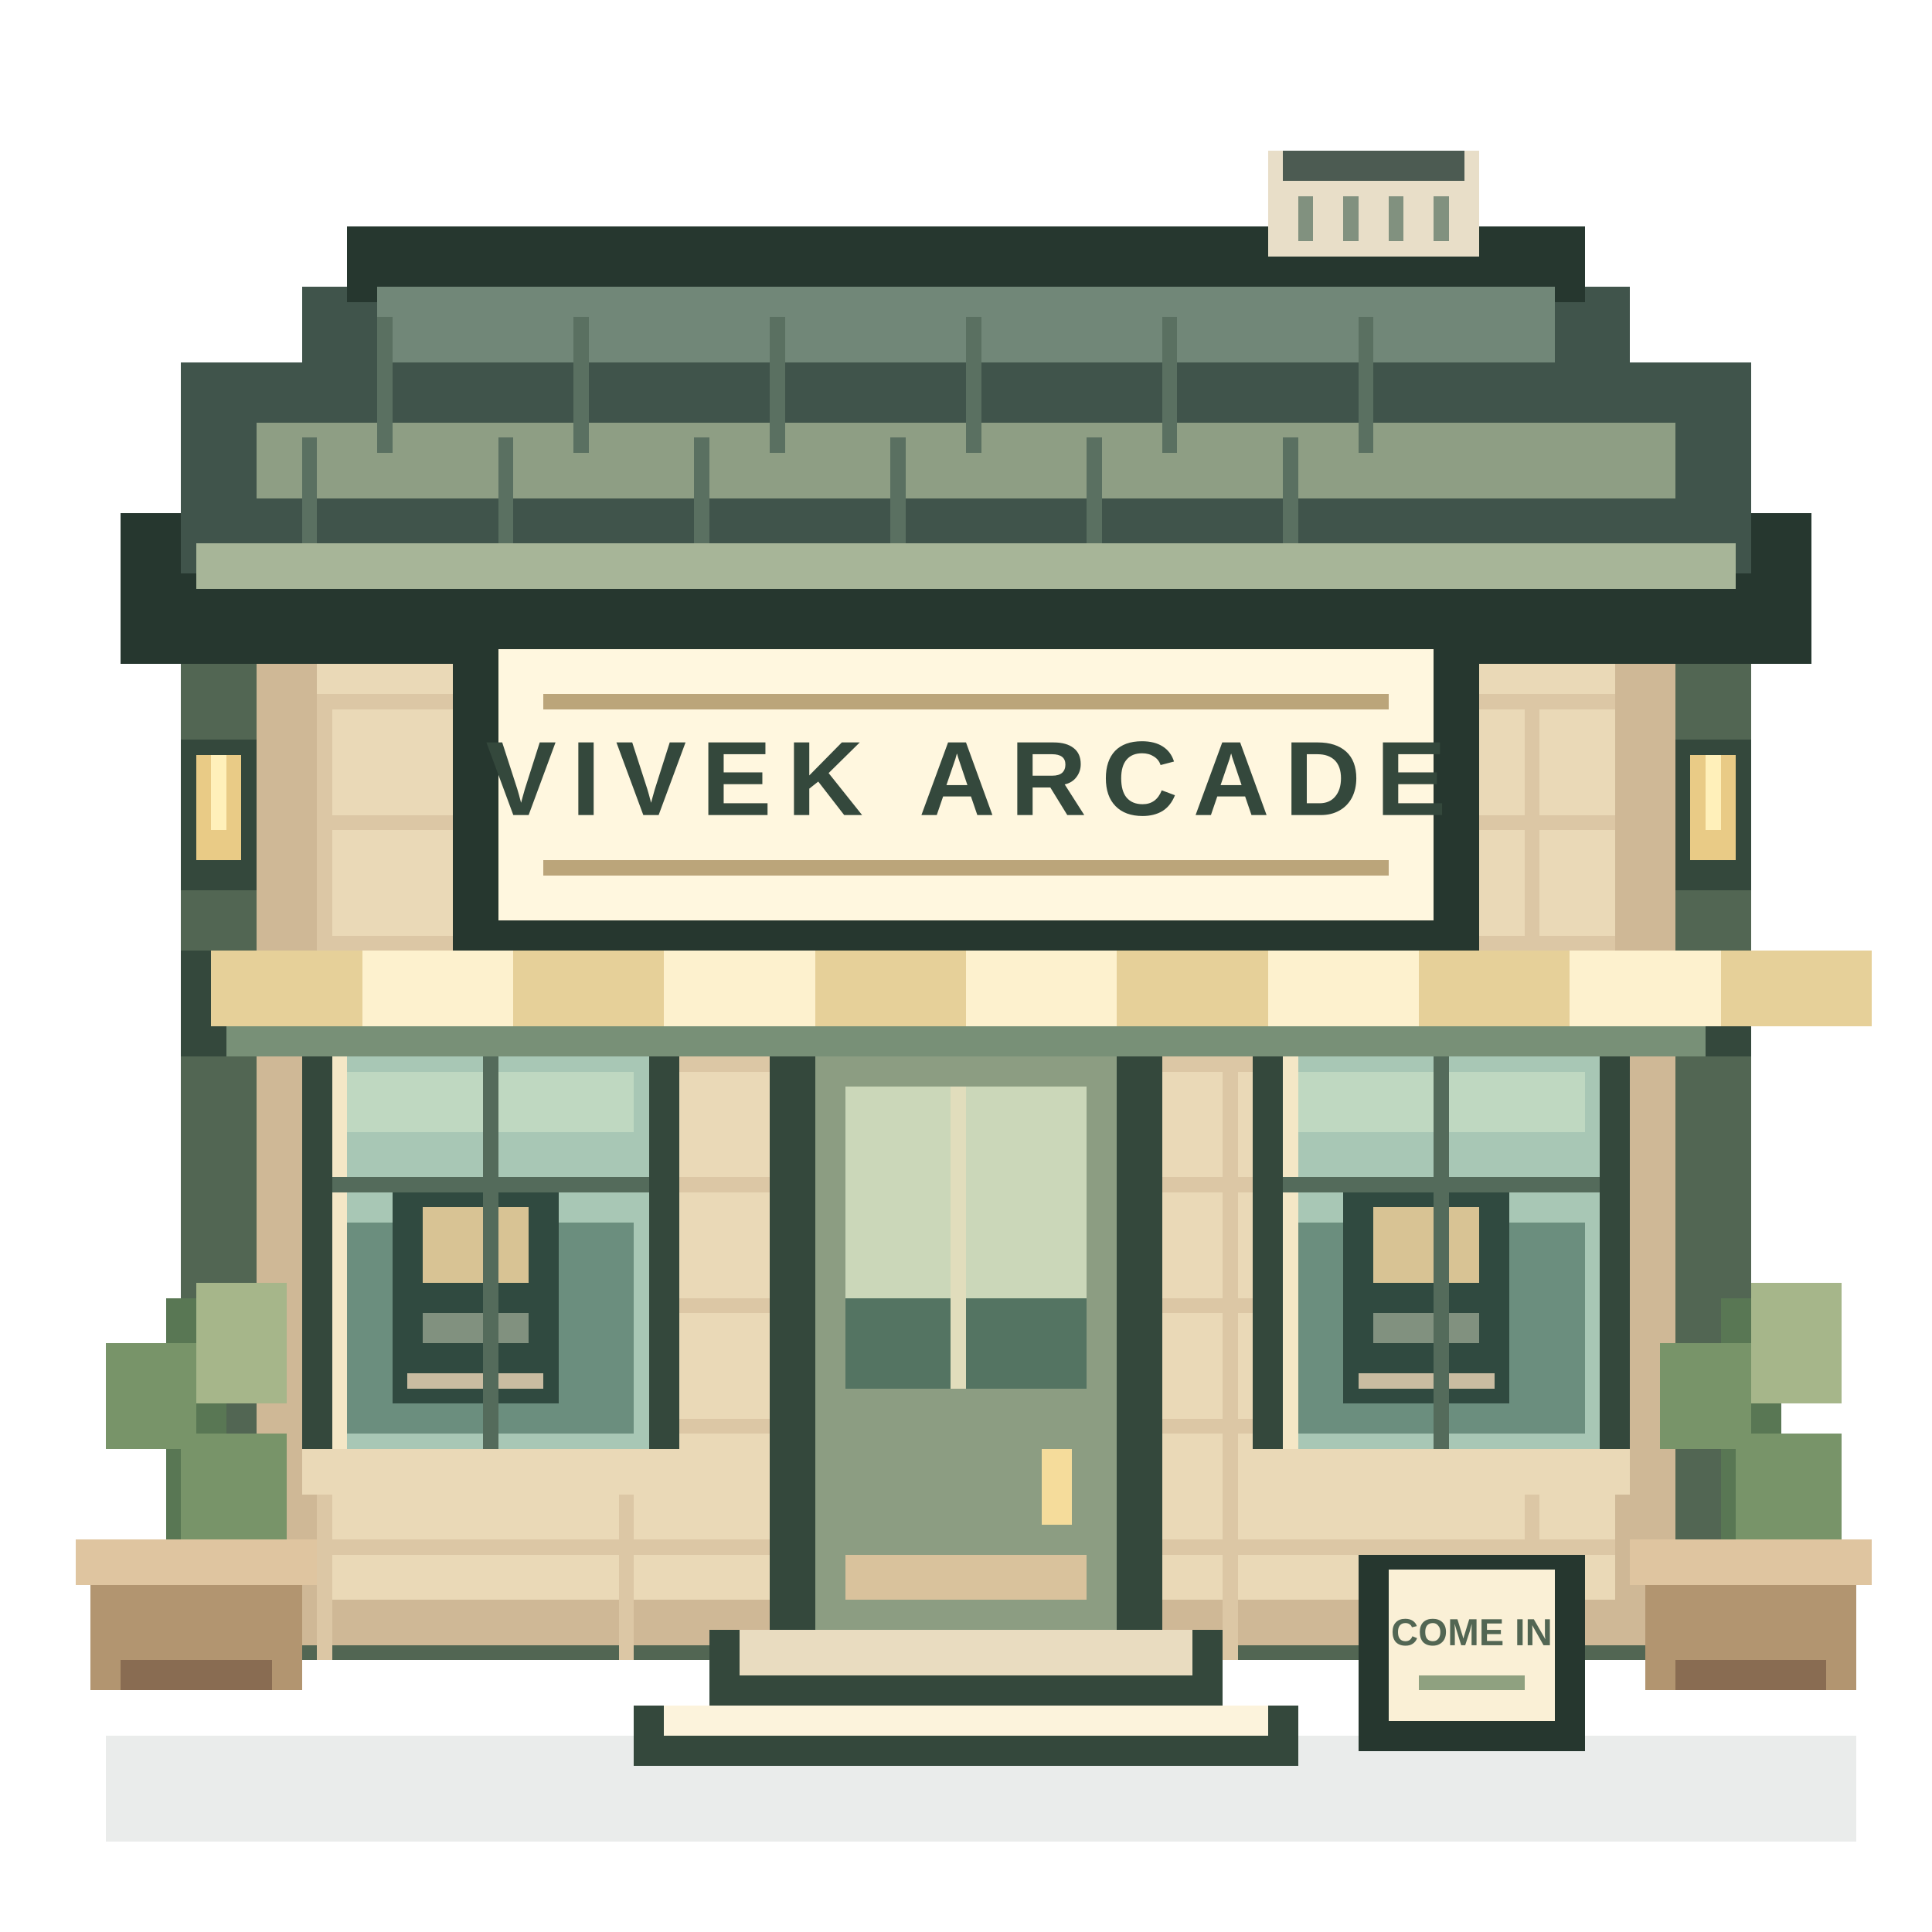
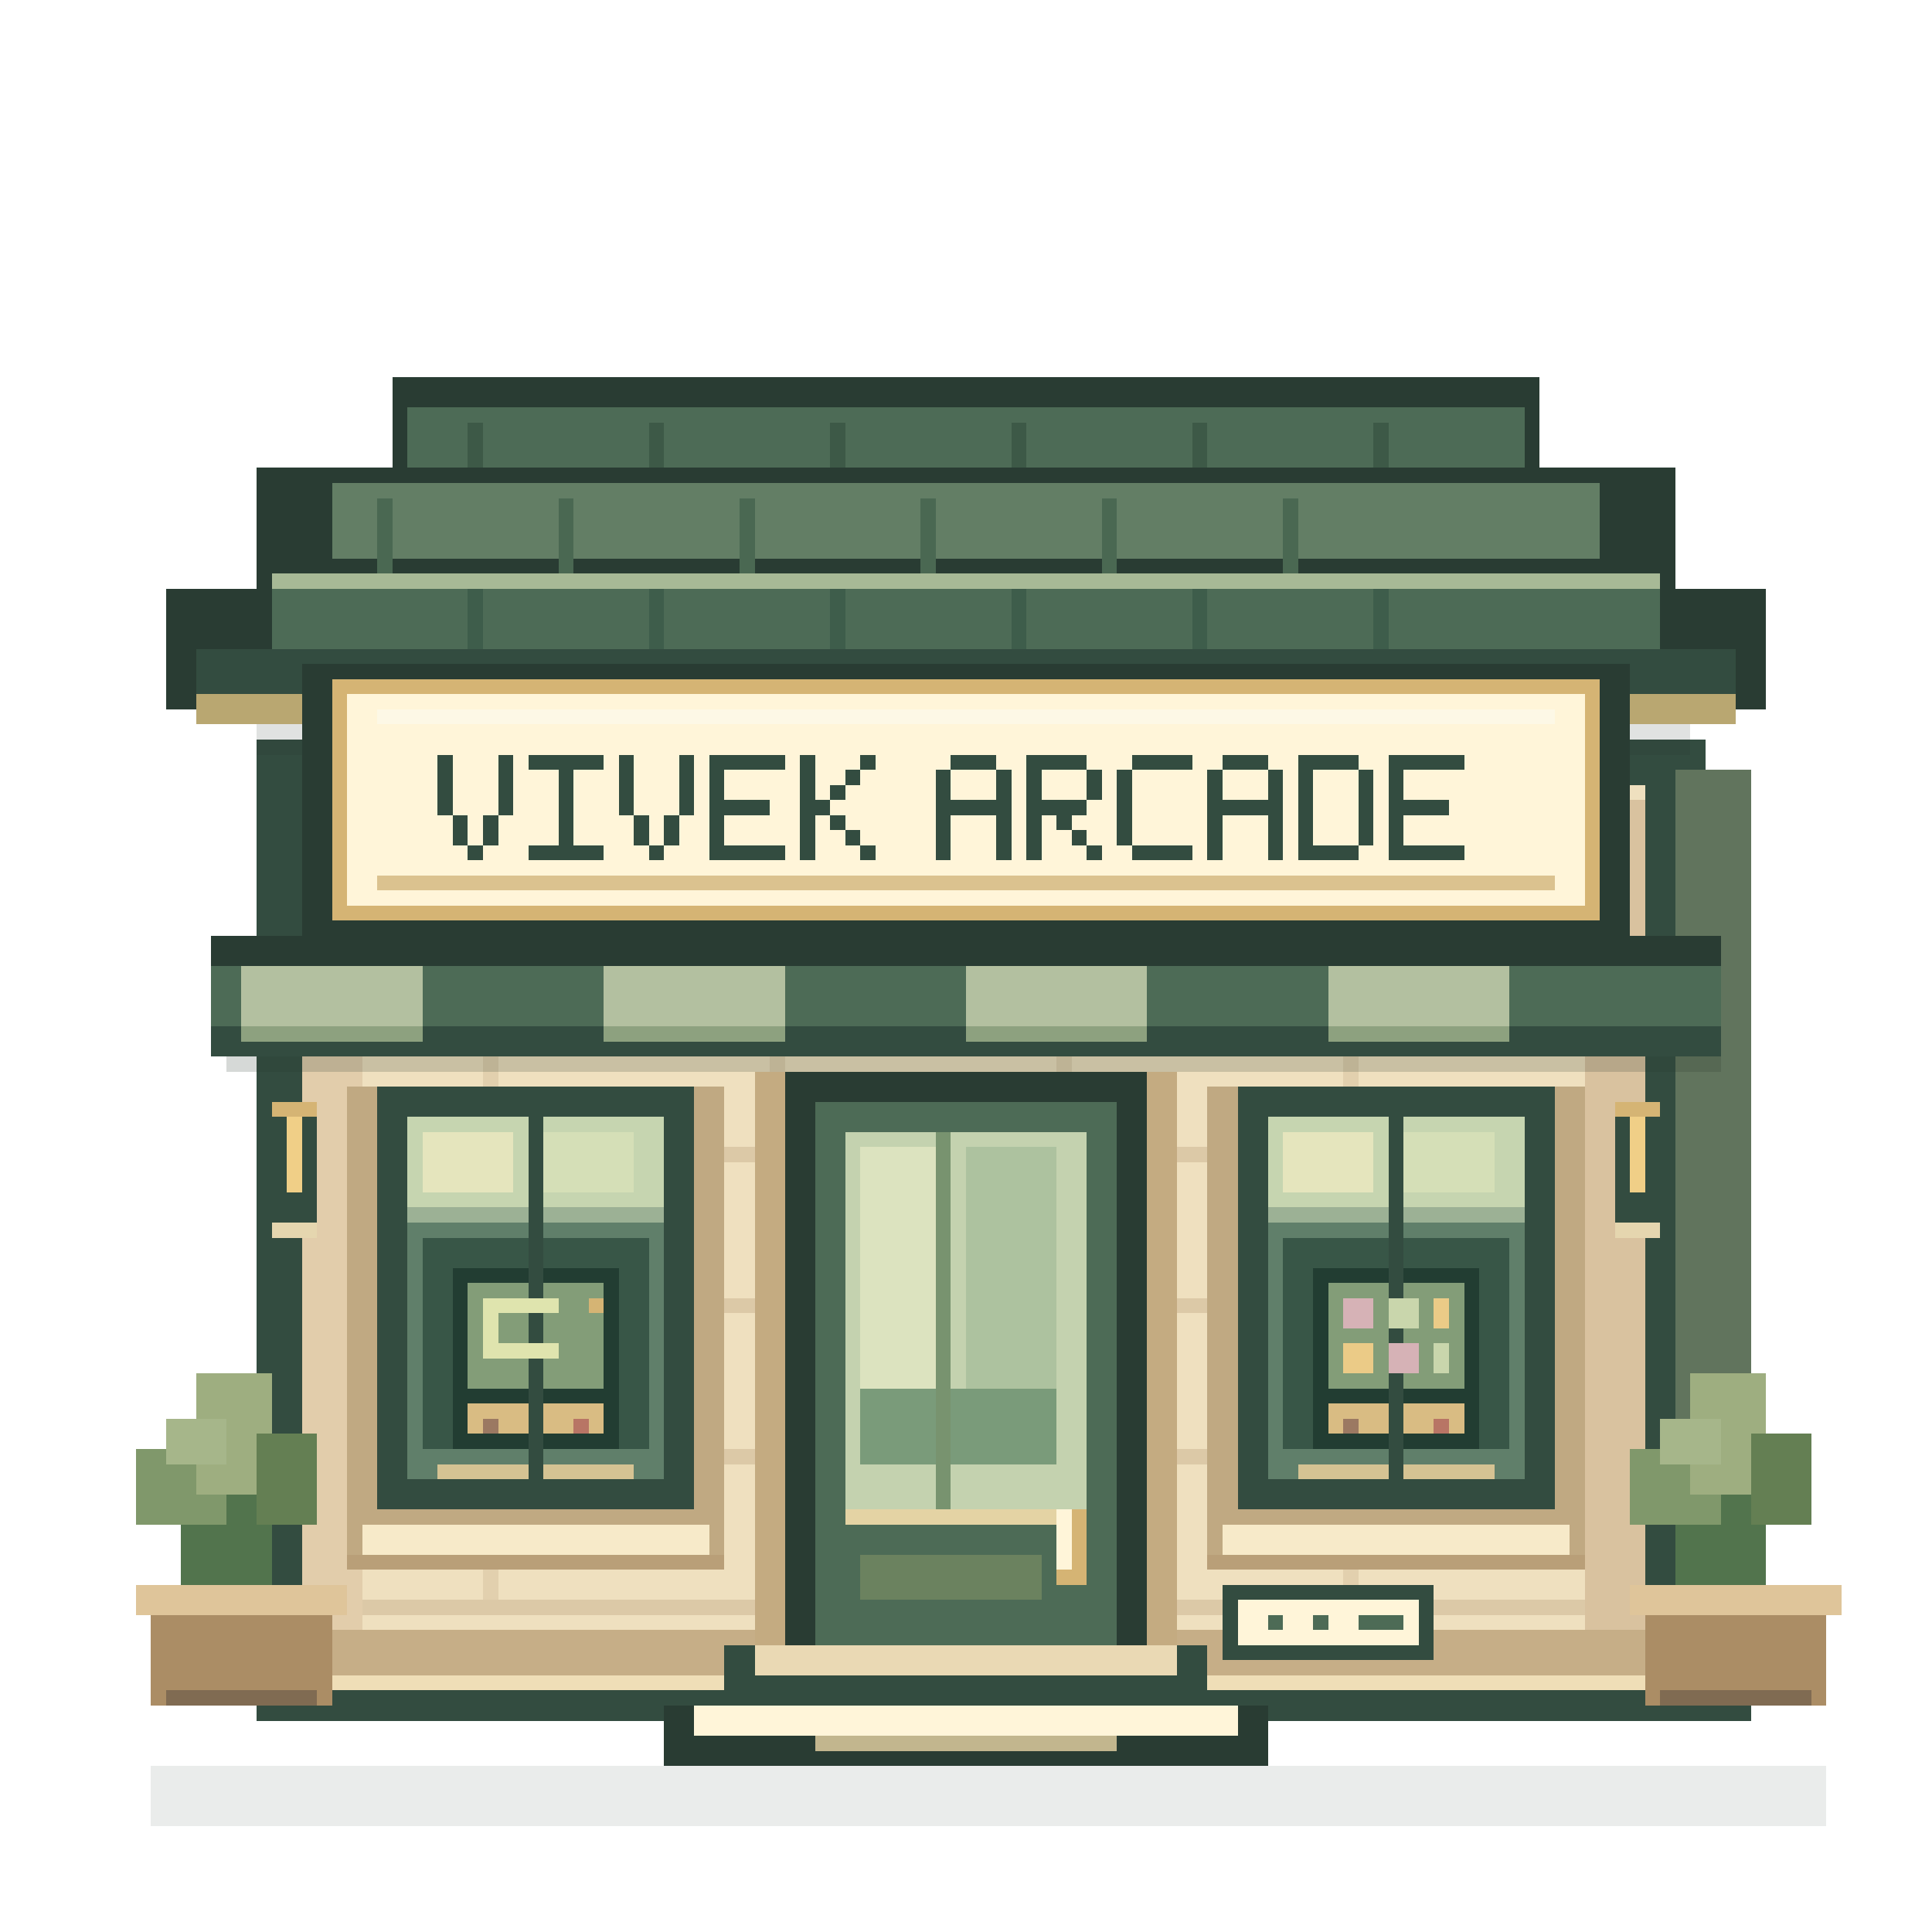
- <svg xmlns="http://www.w3.org/2000/svg" width="384" height="384" viewBox="0 0 128 128" shape-rendering="crispEdges">
-   <rect fill="#26372f18" x="7" y="115" width="116" height="7" />
-   <rect fill="#526653" x="12" y="40" width="104" height="70" />
-   <rect fill="#cfb896" x="17" y="42" width="94" height="67" />
-   <rect fill="#ead9b7" x="21" y="44" width="86" height="62" />
-   <rect fill="#dcc7a5" x="21" y="46" width="86" height="1" />
-   <rect fill="#dcc7a5" x="21" y="46" width="1" height="8" />
-   <rect fill="#dcc7a5" x="41" y="46" width="1" height="8" />
-   <rect fill="#dcc7a5" x="61" y="46" width="1" height="8" />
-   <rect fill="#dcc7a5" x="81" y="46" width="1" height="8" />
-   <rect fill="#dcc7a5" x="101" y="46" width="1" height="8" />
-   <rect fill="#dcc7a5" x="21" y="54" width="86" height="1" />
-   <rect fill="#dcc7a5" x="21" y="54" width="1" height="8" />
-   <rect fill="#dcc7a5" x="41" y="54" width="1" height="8" />
-   <rect fill="#dcc7a5" x="61" y="54" width="1" height="8" />
-   <rect fill="#dcc7a5" x="81" y="54" width="1" height="8" />
-   <rect fill="#dcc7a5" x="101" y="54" width="1" height="8" />
-   <rect fill="#dcc7a5" x="21" y="62" width="86" height="1" />
-   <rect fill="#dcc7a5" x="21" y="62" width="1" height="8" />
-   <rect fill="#dcc7a5" x="41" y="62" width="1" height="8" />
-   <rect fill="#dcc7a5" x="61" y="62" width="1" height="8" />
-   <rect fill="#dcc7a5" x="81" y="62" width="1" height="8" />
-   <rect fill="#dcc7a5" x="101" y="62" width="1" height="8" />
-   <rect fill="#dcc7a5" x="21" y="70" width="86" height="1" />
-   <rect fill="#dcc7a5" x="21" y="70" width="1" height="8" />
-   <rect fill="#dcc7a5" x="41" y="70" width="1" height="8" />
-   <rect fill="#dcc7a5" x="61" y="70" width="1" height="8" />
-   <rect fill="#dcc7a5" x="81" y="70" width="1" height="8" />
-   <rect fill="#dcc7a5" x="101" y="70" width="1" height="8" />
-   <rect fill="#dcc7a5" x="21" y="78" width="86" height="1" />
-   <rect fill="#dcc7a5" x="21" y="78" width="1" height="8" />
-   <rect fill="#dcc7a5" x="41" y="78" width="1" height="8" />
-   <rect fill="#dcc7a5" x="61" y="78" width="1" height="8" />
-   <rect fill="#dcc7a5" x="81" y="78" width="1" height="8" />
-   <rect fill="#dcc7a5" x="101" y="78" width="1" height="8" />
-   <rect fill="#dcc7a5" x="21" y="86" width="86" height="1" />
-   <rect fill="#dcc7a5" x="21" y="86" width="1" height="8" />
-   <rect fill="#dcc7a5" x="41" y="86" width="1" height="8" />
-   <rect fill="#dcc7a5" x="61" y="86" width="1" height="8" />
-   <rect fill="#dcc7a5" x="81" y="86" width="1" height="8" />
-   <rect fill="#dcc7a5" x="101" y="86" width="1" height="8" />
-   <rect fill="#dcc7a5" x="21" y="94" width="86" height="1" />
-   <rect fill="#dcc7a5" x="21" y="94" width="1" height="8" />
-   <rect fill="#dcc7a5" x="41" y="94" width="1" height="8" />
-   <rect fill="#dcc7a5" x="61" y="94" width="1" height="8" />
-   <rect fill="#dcc7a5" x="81" y="94" width="1" height="8" />
-   <rect fill="#dcc7a5" x="101" y="94" width="1" height="8" />
-   <rect fill="#dcc7a5" x="21" y="102" width="86" height="1" />
-   <rect fill="#dcc7a5" x="21" y="102" width="1" height="8" />
-   <rect fill="#dcc7a5" x="41" y="102" width="1" height="8" />
-   <rect fill="#dcc7a5" x="61" y="102" width="1" height="8" />
-   <rect fill="#dcc7a5" x="81" y="102" width="1" height="8" />
-   <rect fill="#dcc7a5" x="101" y="102" width="1" height="8" />
-   <rect fill="#26372f" x="8" y="34" width="112" height="10" />
-   <rect fill="#40544b" x="12" y="24" width="104" height="14" />
-   <rect fill="#40544b" x="20" y="19" width="88" height="10" />
-   <rect fill="#26372f" x="23" y="15" width="82" height="5" />
-   <rect fill="#718778" x="25" y="19" width="78" height="5" />
-   <rect fill="#8e9e84" x="17" y="28" width="94" height="5" />
-   <rect fill="#a7b598" x="13" y="36" width="102" height="3" />
-   <rect fill="#5a7061" x="25" y="21" width="1" height="9" />
-   <rect fill="#5a7061" x="20" y="29" width="1" height="7" />
-   <rect fill="#5a7061" x="38" y="21" width="1" height="9" />
-   <rect fill="#5a7061" x="33" y="29" width="1" height="7" />
-   <rect fill="#5a7061" x="51" y="21" width="1" height="9" />
-   <rect fill="#5a7061" x="46" y="29" width="1" height="7" />
-   <rect fill="#5a7061" x="64" y="21" width="1" height="9" />
-   <rect fill="#5a7061" x="59" y="29" width="1" height="7" />
-   <rect fill="#5a7061" x="77" y="21" width="1" height="9" />
-   <rect fill="#5a7061" x="72" y="29" width="1" height="7" />
-   <rect fill="#5a7061" x="90" y="21" width="1" height="9" />
-   <rect fill="#5a7061" x="85" y="29" width="1" height="7" />
-   <rect fill="#e8dec8" x="84" y="10" width="14" height="7" />
-   <rect fill="#4c5b52" x="85" y="10" width="12" height="2" />
-   <rect fill="#81917f" x="86" y="13" width="1" height="3" />
-   <rect fill="#81917f" x="89" y="13" width="1" height="3" />
-   <rect fill="#81917f" x="92" y="13" width="1" height="3" />
-   <rect fill="#81917f" x="95" y="13" width="1" height="3" />
-   <rect fill="#26372f" x="30" y="41" width="68" height="22" />
-   <rect fill="#fff7df" x="33" y="43" width="62" height="18" />
-   <rect fill="#bba57a" x="36" y="46" width="56" height="1" />
-   <rect fill="#bba57a" x="36" y="57" width="56" height="1" />
-   <text x="64" y="54" text-anchor="middle" font-family="Arial,sans-serif" font-weight="700" font-size="7" letter-spacing="1" fill="#34483c">VIVEK ARCADE</text>
-   <rect fill="#34483c" x="20" y="68" width="25" height="30" />
-   <rect fill="#a8c7b5" x="22" y="70" width="21" height="26" />
-   <rect fill="#bfd8c1" x="23" y="71" width="19" height="4" />
-   <rect fill="#6b8e7e" x="23" y="81" width="19" height="14" />
-   <rect fill="#304a40" x="26" y="78" width="11" height="15" />
-   <rect fill="#d8c394" x="28" y="80" width="7" height="5" />
-   <rect fill="#81917f" x="28" y="87" width="7" height="2" />
-   <rect fill="#c9bca1" x="27" y="91" width="9" height="1" />
-   <rect fill="#f4e7c6" x="22" y="70" width="1" height="26" />
-   <rect fill="#ead9b7" x="20" y="96" width="25" height="3" />
-   <rect fill="#546b5b" x="32" y="70" width="1" height="26" />
-   <rect fill="#546b5b" x="22" y="78" width="21" height="1" />
-   <rect fill="#34483c" x="83" y="68" width="25" height="30" />
-   <rect fill="#a8c7b5" x="85" y="70" width="21" height="26" />
-   <rect fill="#bfd8c1" x="86" y="71" width="19" height="4" />
-   <rect fill="#6b8e7e" x="86" y="81" width="19" height="14" />
-   <rect fill="#304a40" x="89" y="78" width="11" height="15" />
-   <rect fill="#d8c394" x="91" y="80" width="7" height="5" />
-   <rect fill="#81917f" x="91" y="87" width="7" height="2" />
-   <rect fill="#c9bca1" x="90" y="91" width="9" height="1" />
-   <rect fill="#f4e7c6" x="85" y="70" width="1" height="26" />
-   <rect fill="#ead9b7" x="83" y="96" width="25" height="3" />
-   <rect fill="#546b5b" x="95" y="70" width="1" height="26" />
-   <rect fill="#546b5b" x="85" y="78" width="21" height="1" />
-   <rect fill="#34483c" x="51" y="67" width="26" height="43" />
-   <rect fill="#8c9d82" x="54" y="70" width="20" height="38" />
-   <rect fill="#cbd7b9" x="56" y="72" width="16" height="20" />
-   <rect fill="#547462" x="56" y="86" width="16" height="6" />
-   <rect fill="#e1ddbc" x="63" y="72" width="1" height="20" />
-   <rect fill="#f5dc9b" x="69" y="96" width="2" height="5" />
-   <rect fill="#d9c29c" x="56" y="103" width="16" height="3" />
-   <rect fill="#34483c" x="12" y="63" width="104" height="7" />
-   <rect fill="#e6d099" x="14" y="63" width="10" height="5" />
-   <rect fill="#fdf1ce" x="24" y="63" width="10" height="5" />
-   <rect fill="#e6d099" x="34" y="63" width="10" height="5" />
-   <rect fill="#fdf1ce" x="44" y="63" width="10" height="5" />
-   <rect fill="#e6d099" x="54" y="63" width="10" height="5" />
-   <rect fill="#fdf1ce" x="64" y="63" width="10" height="5" />
-   <rect fill="#e6d099" x="74" y="63" width="10" height="5" />
-   <rect fill="#fdf1ce" x="84" y="63" width="10" height="5" />
-   <rect fill="#e6d099" x="94" y="63" width="10" height="5" />
-   <rect fill="#fdf1ce" x="104" y="63" width="10" height="5" />
-   <rect fill="#e6d099" x="114" y="63" width="10" height="5" />
-   <rect fill="#789077" x="15" y="68" width="98" height="2" />
-   <rect fill="#34483c" x="12" y="49" width="5" height="10" />
-   <rect fill="#e9cb86" x="13" y="50" width="3" height="7" />
-   <rect fill="#fff0ba" x="14" y="50" width="1" height="5" />
-   <rect fill="#34483c" x="111" y="49" width="5" height="10" />
-   <rect fill="#e9cb86" x="112" y="50" width="3" height="7" />
-   <rect fill="#fff0ba" x="113" y="50" width="1" height="5" />
-   <rect fill="#34483c" x="47" y="108" width="34" height="5" />
-   <rect fill="#e9dcc0" x="49" y="108" width="30" height="3" />
-   <rect fill="#34483c" x="42" y="113" width="44" height="4" />
-   <rect fill="#fcf3dc" x="44" y="113" width="40" height="2" />
-   <rect fill="#597754" x="11" y="86" width="4" height="18" />
-   <rect fill="#789469" x="7" y="89" width="6" height="7" />
-   <rect fill="#a6b68a" x="13" y="85" width="6" height="8" />
-   <rect fill="#789469" x="12" y="95" width="7" height="7" />
-   <rect fill="#b29570" x="6" y="103" width="14" height="9" />
-   <rect fill="#dfc5a0" x="5" y="102" width="16" height="3" />
-   <rect fill="#896c52" x="8" y="110" width="10" height="2" />
-   <rect fill="#597754" x="114" y="86" width="4" height="18" />
-   <rect fill="#789469" x="110" y="89" width="6" height="7" />
-   <rect fill="#a6b68a" x="116" y="85" width="6" height="8" />
-   <rect fill="#789469" x="115" y="95" width="7" height="7" />
-   <rect fill="#b29570" x="109" y="103" width="14" height="9" />
-   <rect fill="#dfc5a0" x="108" y="102" width="16" height="3" />
-   <rect fill="#896c52" x="111" y="110" width="10" height="2" />
-   <rect fill="#26372f" x="90" y="103" width="15" height="13" />
-   <rect fill="#faf0d6" x="92" y="104" width="11" height="10" />
-   <text x="97.5" y="109" text-anchor="middle" font-family="Arial,sans-serif" font-size="2.5" font-weight="700" fill="#526653">COME IN</text>
-   <rect fill="#8fa180" x="94" y="111" width="7" height="1" />
+ <svg xmlns="http://www.w3.org/2000/svg" width="384" height="384" viewBox="0 0 128 128" shape-rendering="crispEdges" role="img" aria-labelledby="title desc">
+   <rect x="10" y="117" width="111" height="4" fill="#26372f18" />
+   <rect x="17" y="49" width="96" height="63" fill="#334c40" />
+   <rect x="111" y="51" width="5" height="61" fill="#61745d" />
+   <rect x="20" y="52" width="89" height="57" fill="#efe0bf" />
+   <rect x="20" y="53" width="4" height="55" fill="#e2cdab" />
+   <rect x="105" y="53" width="4" height="55" fill="#d9c29f" />
+   <rect x="24" y="76" width="81" height="1" fill="#dcc9a7" />
+   <rect x="32" y="67" width="1" height="9" fill="#e2d0ae" />
+   <rect x="51" y="67" width="1" height="9" fill="#e2d0ae" />
+   <rect x="70" y="67" width="1" height="9" fill="#e2d0ae" />
+   <rect x="89" y="67" width="1" height="9" fill="#e2d0ae" />
+   <rect x="24" y="86" width="81" height="1" fill="#dcc9a7" />
+   <rect x="32" y="77" width="1" height="9" fill="#e2d0ae" />
+   <rect x="51" y="77" width="1" height="9" fill="#e2d0ae" />
+   <rect x="70" y="77" width="1" height="9" fill="#e2d0ae" />
+   <rect x="89" y="77" width="1" height="9" fill="#e2d0ae" />
+   <rect x="24" y="96" width="81" height="1" fill="#dcc9a7" />
+   <rect x="32" y="87" width="1" height="9" fill="#e2d0ae" />
+   <rect x="51" y="87" width="1" height="9" fill="#e2d0ae" />
+   <rect x="70" y="87" width="1" height="9" fill="#e2d0ae" />
+   <rect x="89" y="87" width="1" height="9" fill="#e2d0ae" />
+   <rect x="24" y="106" width="81" height="1" fill="#dcc9a7" />
+   <rect x="32" y="97" width="1" height="9" fill="#e2d0ae" />
+   <rect x="51" y="97" width="1" height="9" fill="#e2d0ae" />
+   <rect x="70" y="97" width="1" height="9" fill="#e2d0ae" />
+   <rect x="89" y="97" width="1" height="9" fill="#e2d0ae" />
+   <rect x="20" y="108" width="89" height="3" fill="#c6ae87" />
+   <rect x="17" y="111" width="99" height="3" fill="#334c40" />
+   <rect x="20" y="111" width="89" height="1" fill="#efdeb7" />
+   <path d="M11 39H17V31H26V25H102V31H111V39H117V47H11Z" fill="#293c33" />
+   <rect x="27" y="27" width="74" height="4" fill="#4d6b56" />
+   <rect x="22" y="32" width="84" height="5" fill="#637e65" />
+   <rect x="18" y="38" width="92" height="5" fill="#4d6b56" />
+   <rect x="13" y="43" width="102" height="3" fill="#334c40" />
+   <rect x="18" y="38" width="92" height="1" fill="#a7b996" />
+   <rect x="31" y="28" width="1" height="3" fill="#3d5947" />
+   <rect x="25" y="33" width="1" height="5" fill="#4a6852" />
+   <rect x="31" y="39" width="1" height="4" fill="#3e5d4b" />
+   <rect x="43" y="28" width="1" height="3" fill="#3d5947" />
+   <rect x="37" y="33" width="1" height="5" fill="#4a6852" />
+   <rect x="43" y="39" width="1" height="4" fill="#3e5d4b" />
+   <rect x="55" y="28" width="1" height="3" fill="#3d5947" />
+   <rect x="49" y="33" width="1" height="5" fill="#4a6852" />
+   <rect x="55" y="39" width="1" height="4" fill="#3e5d4b" />
+   <rect x="67" y="28" width="1" height="3" fill="#3d5947" />
+   <rect x="61" y="33" width="1" height="5" fill="#4a6852" />
+   <rect x="67" y="39" width="1" height="4" fill="#3e5d4b" />
+   <rect x="79" y="28" width="1" height="3" fill="#3d5947" />
+   <rect x="73" y="33" width="1" height="5" fill="#4a6852" />
+   <rect x="79" y="39" width="1" height="4" fill="#3e5d4b" />
+   <rect x="91" y="28" width="1" height="3" fill="#3d5947" />
+   <rect x="85" y="33" width="1" height="5" fill="#4a6852" />
+   <rect x="91" y="39" width="1" height="4" fill="#3e5d4b" />
+   <rect x="13" y="46" width="102" height="2" fill="#b9a771" />
+   <rect x="17" y="48" width="95" height="2" fill="#26372f24" />
+   <rect x="20" y="44" width="88" height="19" fill="#293c33" />
+   <rect x="22" y="45" width="84" height="16" fill="#d5b474" />
+   <rect x="23" y="46" width="82" height="14" fill="#fff5d9" />
+   <rect x="25" y="47" width="78" height="1" fill="#fdf8e6" />
+   <rect x="25" y="58" width="78" height="1" fill="#dbc28f" />
+   <rect x="29" y="50" width="1" height="1" fill="#334c40" />
+   <rect x="33" y="50" width="1" height="1" fill="#334c40" />
+   <rect x="29" y="51" width="1" height="1" fill="#334c40" />
+   <rect x="33" y="51" width="1" height="1" fill="#334c40" />
+   <rect x="29" y="52" width="1" height="1" fill="#334c40" />
+   <rect x="33" y="52" width="1" height="1" fill="#334c40" />
+   <rect x="29" y="53" width="1" height="1" fill="#334c40" />
+   <rect x="33" y="53" width="1" height="1" fill="#334c40" />
+   <rect x="30" y="54" width="1" height="1" fill="#334c40" />
+   <rect x="32" y="54" width="1" height="1" fill="#334c40" />
+   <rect x="30" y="55" width="1" height="1" fill="#334c40" />
+   <rect x="32" y="55" width="1" height="1" fill="#334c40" />
+   <rect x="31" y="56" width="1" height="1" fill="#334c40" />
+   <rect x="35" y="50" width="1" height="1" fill="#334c40" />
+   <rect x="36" y="50" width="1" height="1" fill="#334c40" />
+   <rect x="37" y="50" width="1" height="1" fill="#334c40" />
+   <rect x="38" y="50" width="1" height="1" fill="#334c40" />
+   <rect x="39" y="50" width="1" height="1" fill="#334c40" />
+   <rect x="37" y="51" width="1" height="1" fill="#334c40" />
+   <rect x="37" y="52" width="1" height="1" fill="#334c40" />
+   <rect x="37" y="53" width="1" height="1" fill="#334c40" />
+   <rect x="37" y="54" width="1" height="1" fill="#334c40" />
+   <rect x="37" y="55" width="1" height="1" fill="#334c40" />
+   <rect x="35" y="56" width="1" height="1" fill="#334c40" />
+   <rect x="36" y="56" width="1" height="1" fill="#334c40" />
+   <rect x="37" y="56" width="1" height="1" fill="#334c40" />
+   <rect x="38" y="56" width="1" height="1" fill="#334c40" />
+   <rect x="39" y="56" width="1" height="1" fill="#334c40" />
+   <rect x="41" y="50" width="1" height="1" fill="#334c40" />
+   <rect x="45" y="50" width="1" height="1" fill="#334c40" />
+   <rect x="41" y="51" width="1" height="1" fill="#334c40" />
+   <rect x="45" y="51" width="1" height="1" fill="#334c40" />
+   <rect x="41" y="52" width="1" height="1" fill="#334c40" />
+   <rect x="45" y="52" width="1" height="1" fill="#334c40" />
+   <rect x="41" y="53" width="1" height="1" fill="#334c40" />
+   <rect x="45" y="53" width="1" height="1" fill="#334c40" />
+   <rect x="42" y="54" width="1" height="1" fill="#334c40" />
+   <rect x="44" y="54" width="1" height="1" fill="#334c40" />
+   <rect x="42" y="55" width="1" height="1" fill="#334c40" />
+   <rect x="44" y="55" width="1" height="1" fill="#334c40" />
+   <rect x="43" y="56" width="1" height="1" fill="#334c40" />
+   <rect x="47" y="50" width="1" height="1" fill="#334c40" />
+   <rect x="48" y="50" width="1" height="1" fill="#334c40" />
+   <rect x="49" y="50" width="1" height="1" fill="#334c40" />
+   <rect x="50" y="50" width="1" height="1" fill="#334c40" />
+   <rect x="51" y="50" width="1" height="1" fill="#334c40" />
+   <rect x="47" y="51" width="1" height="1" fill="#334c40" />
+   <rect x="47" y="52" width="1" height="1" fill="#334c40" />
+   <rect x="47" y="53" width="1" height="1" fill="#334c40" />
+   <rect x="48" y="53" width="1" height="1" fill="#334c40" />
+   <rect x="49" y="53" width="1" height="1" fill="#334c40" />
+   <rect x="50" y="53" width="1" height="1" fill="#334c40" />
+   <rect x="47" y="54" width="1" height="1" fill="#334c40" />
+   <rect x="47" y="55" width="1" height="1" fill="#334c40" />
+   <rect x="47" y="56" width="1" height="1" fill="#334c40" />
+   <rect x="48" y="56" width="1" height="1" fill="#334c40" />
+   <rect x="49" y="56" width="1" height="1" fill="#334c40" />
+   <rect x="50" y="56" width="1" height="1" fill="#334c40" />
+   <rect x="51" y="56" width="1" height="1" fill="#334c40" />
+   <rect x="53" y="50" width="1" height="1" fill="#334c40" />
+   <rect x="57" y="50" width="1" height="1" fill="#334c40" />
+   <rect x="53" y="51" width="1" height="1" fill="#334c40" />
+   <rect x="56" y="51" width="1" height="1" fill="#334c40" />
+   <rect x="53" y="52" width="1" height="1" fill="#334c40" />
+   <rect x="55" y="52" width="1" height="1" fill="#334c40" />
+   <rect x="53" y="53" width="1" height="1" fill="#334c40" />
+   <rect x="54" y="53" width="1" height="1" fill="#334c40" />
+   <rect x="53" y="54" width="1" height="1" fill="#334c40" />
+   <rect x="55" y="54" width="1" height="1" fill="#334c40" />
+   <rect x="53" y="55" width="1" height="1" fill="#334c40" />
+   <rect x="56" y="55" width="1" height="1" fill="#334c40" />
+   <rect x="53" y="56" width="1" height="1" fill="#334c40" />
+   <rect x="57" y="56" width="1" height="1" fill="#334c40" />
+   <rect x="63" y="50" width="1" height="1" fill="#334c40" />
+   <rect x="64" y="50" width="1" height="1" fill="#334c40" />
+   <rect x="65" y="50" width="1" height="1" fill="#334c40" />
+   <rect x="62" y="51" width="1" height="1" fill="#334c40" />
+   <rect x="66" y="51" width="1" height="1" fill="#334c40" />
+   <rect x="62" y="52" width="1" height="1" fill="#334c40" />
+   <rect x="66" y="52" width="1" height="1" fill="#334c40" />
+   <rect x="62" y="53" width="1" height="1" fill="#334c40" />
+   <rect x="63" y="53" width="1" height="1" fill="#334c40" />
+   <rect x="64" y="53" width="1" height="1" fill="#334c40" />
+   <rect x="65" y="53" width="1" height="1" fill="#334c40" />
+   <rect x="66" y="53" width="1" height="1" fill="#334c40" />
+   <rect x="62" y="54" width="1" height="1" fill="#334c40" />
+   <rect x="66" y="54" width="1" height="1" fill="#334c40" />
+   <rect x="62" y="55" width="1" height="1" fill="#334c40" />
+   <rect x="66" y="55" width="1" height="1" fill="#334c40" />
+   <rect x="62" y="56" width="1" height="1" fill="#334c40" />
+   <rect x="66" y="56" width="1" height="1" fill="#334c40" />
+   <rect x="68" y="50" width="1" height="1" fill="#334c40" />
+   <rect x="69" y="50" width="1" height="1" fill="#334c40" />
+   <rect x="70" y="50" width="1" height="1" fill="#334c40" />
+   <rect x="71" y="50" width="1" height="1" fill="#334c40" />
+   <rect x="68" y="51" width="1" height="1" fill="#334c40" />
+   <rect x="72" y="51" width="1" height="1" fill="#334c40" />
+   <rect x="68" y="52" width="1" height="1" fill="#334c40" />
+   <rect x="72" y="52" width="1" height="1" fill="#334c40" />
+   <rect x="68" y="53" width="1" height="1" fill="#334c40" />
+   <rect x="69" y="53" width="1" height="1" fill="#334c40" />
+   <rect x="70" y="53" width="1" height="1" fill="#334c40" />
+   <rect x="71" y="53" width="1" height="1" fill="#334c40" />
+   <rect x="68" y="54" width="1" height="1" fill="#334c40" />
+   <rect x="70" y="54" width="1" height="1" fill="#334c40" />
+   <rect x="68" y="55" width="1" height="1" fill="#334c40" />
+   <rect x="71" y="55" width="1" height="1" fill="#334c40" />
+   <rect x="68" y="56" width="1" height="1" fill="#334c40" />
+   <rect x="72" y="56" width="1" height="1" fill="#334c40" />
+   <rect x="75" y="50" width="1" height="1" fill="#334c40" />
+   <rect x="76" y="50" width="1" height="1" fill="#334c40" />
+   <rect x="77" y="50" width="1" height="1" fill="#334c40" />
+   <rect x="78" y="50" width="1" height="1" fill="#334c40" />
+   <rect x="74" y="51" width="1" height="1" fill="#334c40" />
+   <rect x="74" y="52" width="1" height="1" fill="#334c40" />
+   <rect x="74" y="53" width="1" height="1" fill="#334c40" />
+   <rect x="74" y="54" width="1" height="1" fill="#334c40" />
+   <rect x="74" y="55" width="1" height="1" fill="#334c40" />
+   <rect x="75" y="56" width="1" height="1" fill="#334c40" />
+   <rect x="76" y="56" width="1" height="1" fill="#334c40" />
+   <rect x="77" y="56" width="1" height="1" fill="#334c40" />
+   <rect x="78" y="56" width="1" height="1" fill="#334c40" />
+   <rect x="81" y="50" width="1" height="1" fill="#334c40" />
+   <rect x="82" y="50" width="1" height="1" fill="#334c40" />
+   <rect x="83" y="50" width="1" height="1" fill="#334c40" />
+   <rect x="80" y="51" width="1" height="1" fill="#334c40" />
+   <rect x="84" y="51" width="1" height="1" fill="#334c40" />
+   <rect x="80" y="52" width="1" height="1" fill="#334c40" />
+   <rect x="84" y="52" width="1" height="1" fill="#334c40" />
+   <rect x="80" y="53" width="1" height="1" fill="#334c40" />
+   <rect x="81" y="53" width="1" height="1" fill="#334c40" />
+   <rect x="82" y="53" width="1" height="1" fill="#334c40" />
+   <rect x="83" y="53" width="1" height="1" fill="#334c40" />
+   <rect x="84" y="53" width="1" height="1" fill="#334c40" />
+   <rect x="80" y="54" width="1" height="1" fill="#334c40" />
+   <rect x="84" y="54" width="1" height="1" fill="#334c40" />
+   <rect x="80" y="55" width="1" height="1" fill="#334c40" />
+   <rect x="84" y="55" width="1" height="1" fill="#334c40" />
+   <rect x="80" y="56" width="1" height="1" fill="#334c40" />
+   <rect x="84" y="56" width="1" height="1" fill="#334c40" />
+   <rect x="86" y="50" width="1" height="1" fill="#334c40" />
+   <rect x="87" y="50" width="1" height="1" fill="#334c40" />
+   <rect x="88" y="50" width="1" height="1" fill="#334c40" />
+   <rect x="89" y="50" width="1" height="1" fill="#334c40" />
+   <rect x="86" y="51" width="1" height="1" fill="#334c40" />
+   <rect x="90" y="51" width="1" height="1" fill="#334c40" />
+   <rect x="86" y="52" width="1" height="1" fill="#334c40" />
+   <rect x="90" y="52" width="1" height="1" fill="#334c40" />
+   <rect x="86" y="53" width="1" height="1" fill="#334c40" />
+   <rect x="90" y="53" width="1" height="1" fill="#334c40" />
+   <rect x="86" y="54" width="1" height="1" fill="#334c40" />
+   <rect x="90" y="54" width="1" height="1" fill="#334c40" />
+   <rect x="86" y="55" width="1" height="1" fill="#334c40" />
+   <rect x="90" y="55" width="1" height="1" fill="#334c40" />
+   <rect x="86" y="56" width="1" height="1" fill="#334c40" />
+   <rect x="87" y="56" width="1" height="1" fill="#334c40" />
+   <rect x="88" y="56" width="1" height="1" fill="#334c40" />
+   <rect x="89" y="56" width="1" height="1" fill="#334c40" />
+   <rect x="92" y="50" width="1" height="1" fill="#334c40" />
+   <rect x="93" y="50" width="1" height="1" fill="#334c40" />
+   <rect x="94" y="50" width="1" height="1" fill="#334c40" />
+   <rect x="95" y="50" width="1" height="1" fill="#334c40" />
+   <rect x="96" y="50" width="1" height="1" fill="#334c40" />
+   <rect x="92" y="51" width="1" height="1" fill="#334c40" />
+   <rect x="92" y="52" width="1" height="1" fill="#334c40" />
+   <rect x="92" y="53" width="1" height="1" fill="#334c40" />
+   <rect x="93" y="53" width="1" height="1" fill="#334c40" />
+   <rect x="94" y="53" width="1" height="1" fill="#334c40" />
+   <rect x="95" y="53" width="1" height="1" fill="#334c40" />
+   <rect x="92" y="54" width="1" height="1" fill="#334c40" />
+   <rect x="92" y="55" width="1" height="1" fill="#334c40" />
+   <rect x="92" y="56" width="1" height="1" fill="#334c40" />
+   <rect x="93" y="56" width="1" height="1" fill="#334c40" />
+   <rect x="94" y="56" width="1" height="1" fill="#334c40" />
+   <rect x="95" y="56" width="1" height="1" fill="#334c40" />
+   <rect x="96" y="56" width="1" height="1" fill="#334c40" />
+   <rect x="15" y="64" width="99" height="7" fill="#26372f30" />
+   <rect x="14" y="62" width="100" height="2" fill="#293c33" />
+   <rect x="14" y="64" width="100" height="4" fill="#4d6b56" />
+   <rect x="16" y="64" width="12" height="4" fill="#b3c0a0" />
+   <rect x="40" y="64" width="12" height="4" fill="#b3c0a0" />
+   <rect x="64" y="64" width="12" height="4" fill="#b3c0a0" />
+   <rect x="88" y="64" width="12" height="4" fill="#b3c0a0" />
+   <rect x="14" y="68" width="100" height="2" fill="#334c40" />
+   <rect x="16" y="68" width="12" height="1" fill="#8da17f" />
+   <rect x="40" y="68" width="12" height="1" fill="#8da17f" />
+   <rect x="64" y="68" width="12" height="1" fill="#8da17f" />
+   <rect x="88" y="68" width="12" height="1" fill="#8da17f" />
+   <rect x="23" y="72" width="25" height="31" fill="#c0a982" />
+   <rect x="25" y="72" width="21" height="28" fill="#334c40" />
+   <rect x="27" y="74" width="17" height="24" fill="#607f6a" />
+   <rect x="27" y="74" width="17" height="7" fill="#c6d5b0" />
+   <rect x="28" y="75" width="6" height="4" fill="#e5e5bd" />
+   <rect x="36" y="75" width="6" height="4" fill="#d5dfb7" />
+   <rect x="27" y="80" width="17" height="1" fill="#9cb195" />
+   <rect x="28" y="82" width="15" height="14" fill="#385647" />
+   <rect x="30" y="84" width="11" height="12" fill="#223d32" />
+   <rect x="31" y="85" width="9" height="7" fill="#839d78" />
+   <rect x="31" y="93" width="9" height="2" fill="#d9bc83" />
+   <rect x="32" y="94" width="1" height="1" fill="#9b7962" />
+   <rect x="38" y="94" width="1" height="1" fill="#b87565" />
+   <rect x="29" y="97" width="13" height="1" fill="#d5c393" />
+   <rect x="35" y="74" width="1" height="24" fill="#334c40" />
+   <rect x="24" y="101" width="23" height="2" fill="#f7eac9" />
+   <rect x="23" y="103" width="25" height="1" fill="#b99f78" />
+   <rect x="80" y="72" width="25" height="31" fill="#c0a982" />
+   <rect x="82" y="72" width="21" height="28" fill="#334c40" />
+   <rect x="84" y="74" width="17" height="24" fill="#607f6a" />
+   <rect x="84" y="74" width="17" height="7" fill="#c6d5b0" />
+   <rect x="85" y="75" width="6" height="4" fill="#e5e5bd" />
+   <rect x="93" y="75" width="6" height="4" fill="#d5dfb7" />
+   <rect x="84" y="80" width="17" height="1" fill="#9cb195" />
+   <rect x="85" y="82" width="15" height="14" fill="#385647" />
+   <rect x="87" y="84" width="11" height="12" fill="#223d32" />
+   <rect x="88" y="85" width="9" height="7" fill="#839d78" />
+   <rect x="88" y="93" width="9" height="2" fill="#d9bc83" />
+   <rect x="89" y="94" width="1" height="1" fill="#9b7962" />
+   <rect x="95" y="94" width="1" height="1" fill="#b87565" />
+   <rect x="86" y="97" width="13" height="1" fill="#d5c393" />
+   <rect x="92" y="74" width="1" height="24" fill="#334c40" />
+   <rect x="81" y="101" width="23" height="2" fill="#f7eac9" />
+   <rect x="80" y="103" width="25" height="1" fill="#b99f78" />
+   <rect x="32" y="86" width="5" height="1" fill="#dfe4ae" />
+   <rect x="32" y="87" width="1" height="3" fill="#dfe4ae" />
+   <rect x="33" y="89" width="4" height="1" fill="#dfe4ae" />
+   <rect x="39" y="86" width="1" height="1" fill="#d5b474" />
+   <rect x="89" y="86" width="2" height="2" fill="#d6b2b6" />
+   <rect x="92" y="86" width="2" height="2" fill="#c9d6ac" />
+   <rect x="95" y="86" width="1" height="2" fill="#ebcb87" />
+   <rect x="89" y="89" width="2" height="2" fill="#ebcb87" />
+   <rect x="92" y="89" width="2" height="2" fill="#d6b2b6" />
+   <rect x="95" y="89" width="1" height="2" fill="#c9d6ac" />
+   <rect x="50" y="71" width="28" height="40" fill="#c4ab81" />
+   <rect x="52" y="71" width="24" height="40" fill="#293c33" />
+   <rect x="54" y="73" width="20" height="36" fill="#4d6b56" />
+   <rect x="56" y="75" width="16" height="25" fill="#c4d2af" />
+   <rect x="57" y="76" width="5" height="21" fill="#dce3bf" />
+   <rect x="64" y="76" width="6" height="21" fill="#adc29f" />
+   <rect x="57" y="92" width="13" height="5" fill="#7a9b7a" />
+   <rect x="62" y="75" width="1" height="25" fill="#78936f" />
+   <rect x="56" y="100" width="16" height="1" fill="#e4d3a4" />
+   <rect x="57" y="103" width="12" height="3" fill="#6b825f" />
+   <rect x="70" y="100" width="2" height="5" fill="#d5b474" />
+   <rect x="70" y="100" width="1" height="4" fill="#fff5d9" />
+   <rect x="18" y="73" width="3" height="8" fill="#334c40" />
+   <rect x="19" y="74" width="1" height="5" fill="#f0cf87" />
+   <rect x="18" y="73" width="3" height="1" fill="#d5b474" />
+   <rect x="18" y="81" width="3" height="1" fill="#e5d6af" />
+   <rect x="107" y="73" width="3" height="8" fill="#334c40" />
+   <rect x="108" y="74" width="1" height="5" fill="#f0cf87" />
+   <rect x="107" y="73" width="3" height="1" fill="#d5b474" />
+   <rect x="107" y="81" width="3" height="1" fill="#e5d6af" />
+   <rect x="12" y="96" width="6" height="11" fill="#52744d" />
+   <rect x="9" y="96" width="6" height="5" fill="#80986b" />
+   <rect x="13" y="91" width="5" height="8" fill="#9eae80" />
+   <rect x="17" y="95" width="4" height="6" fill="#647f53" />
+   <rect x="11" y="94" width="4" height="3" fill="#a6b68a" />
+   <rect x="10" y="106" width="12" height="7" fill="#ab8d65" />
+   <rect x="9" y="105" width="14" height="2" fill="#dfc59a" />
+   <rect x="11" y="112" width="10" height="1" fill="#806b52" />
+   <rect x="111" y="96" width="6" height="11" fill="#52744d" />
+   <rect x="108" y="96" width="6" height="5" fill="#80986b" />
+   <rect x="112" y="91" width="5" height="8" fill="#9eae80" />
+   <rect x="116" y="95" width="4" height="6" fill="#647f53" />
+   <rect x="110" y="94" width="4" height="3" fill="#a6b68a" />
+   <rect x="109" y="106" width="12" height="7" fill="#ab8d65" />
+   <rect x="108" y="105" width="14" height="2" fill="#dfc59a" />
+   <rect x="110" y="112" width="10" height="1" fill="#806b52" />
+   <rect x="48" y="109" width="32" height="4" fill="#334c40" />
+   <rect x="50" y="109" width="28" height="2" fill="#ead9b4" />
+   <rect x="44" y="113" width="40" height="4" fill="#293c33" />
+   <rect x="46" y="113" width="36" height="2" fill="#fff5d9" />
+   <rect x="54" y="115" width="20" height="1" fill="#c2b68e" />
+   <rect x="81" y="105" width="14" height="5" fill="#334c40" />
+   <rect x="82" y="106" width="12" height="3" fill="#fff5d9" />
+   <rect x="84" y="107" width="1" height="1" fill="#4d6b56" />
+   <rect x="87" y="107" width="1" height="1" fill="#4d6b56" />
+   <rect x="90" y="107" width="3" height="1" fill="#4d6b56" />
</svg>
